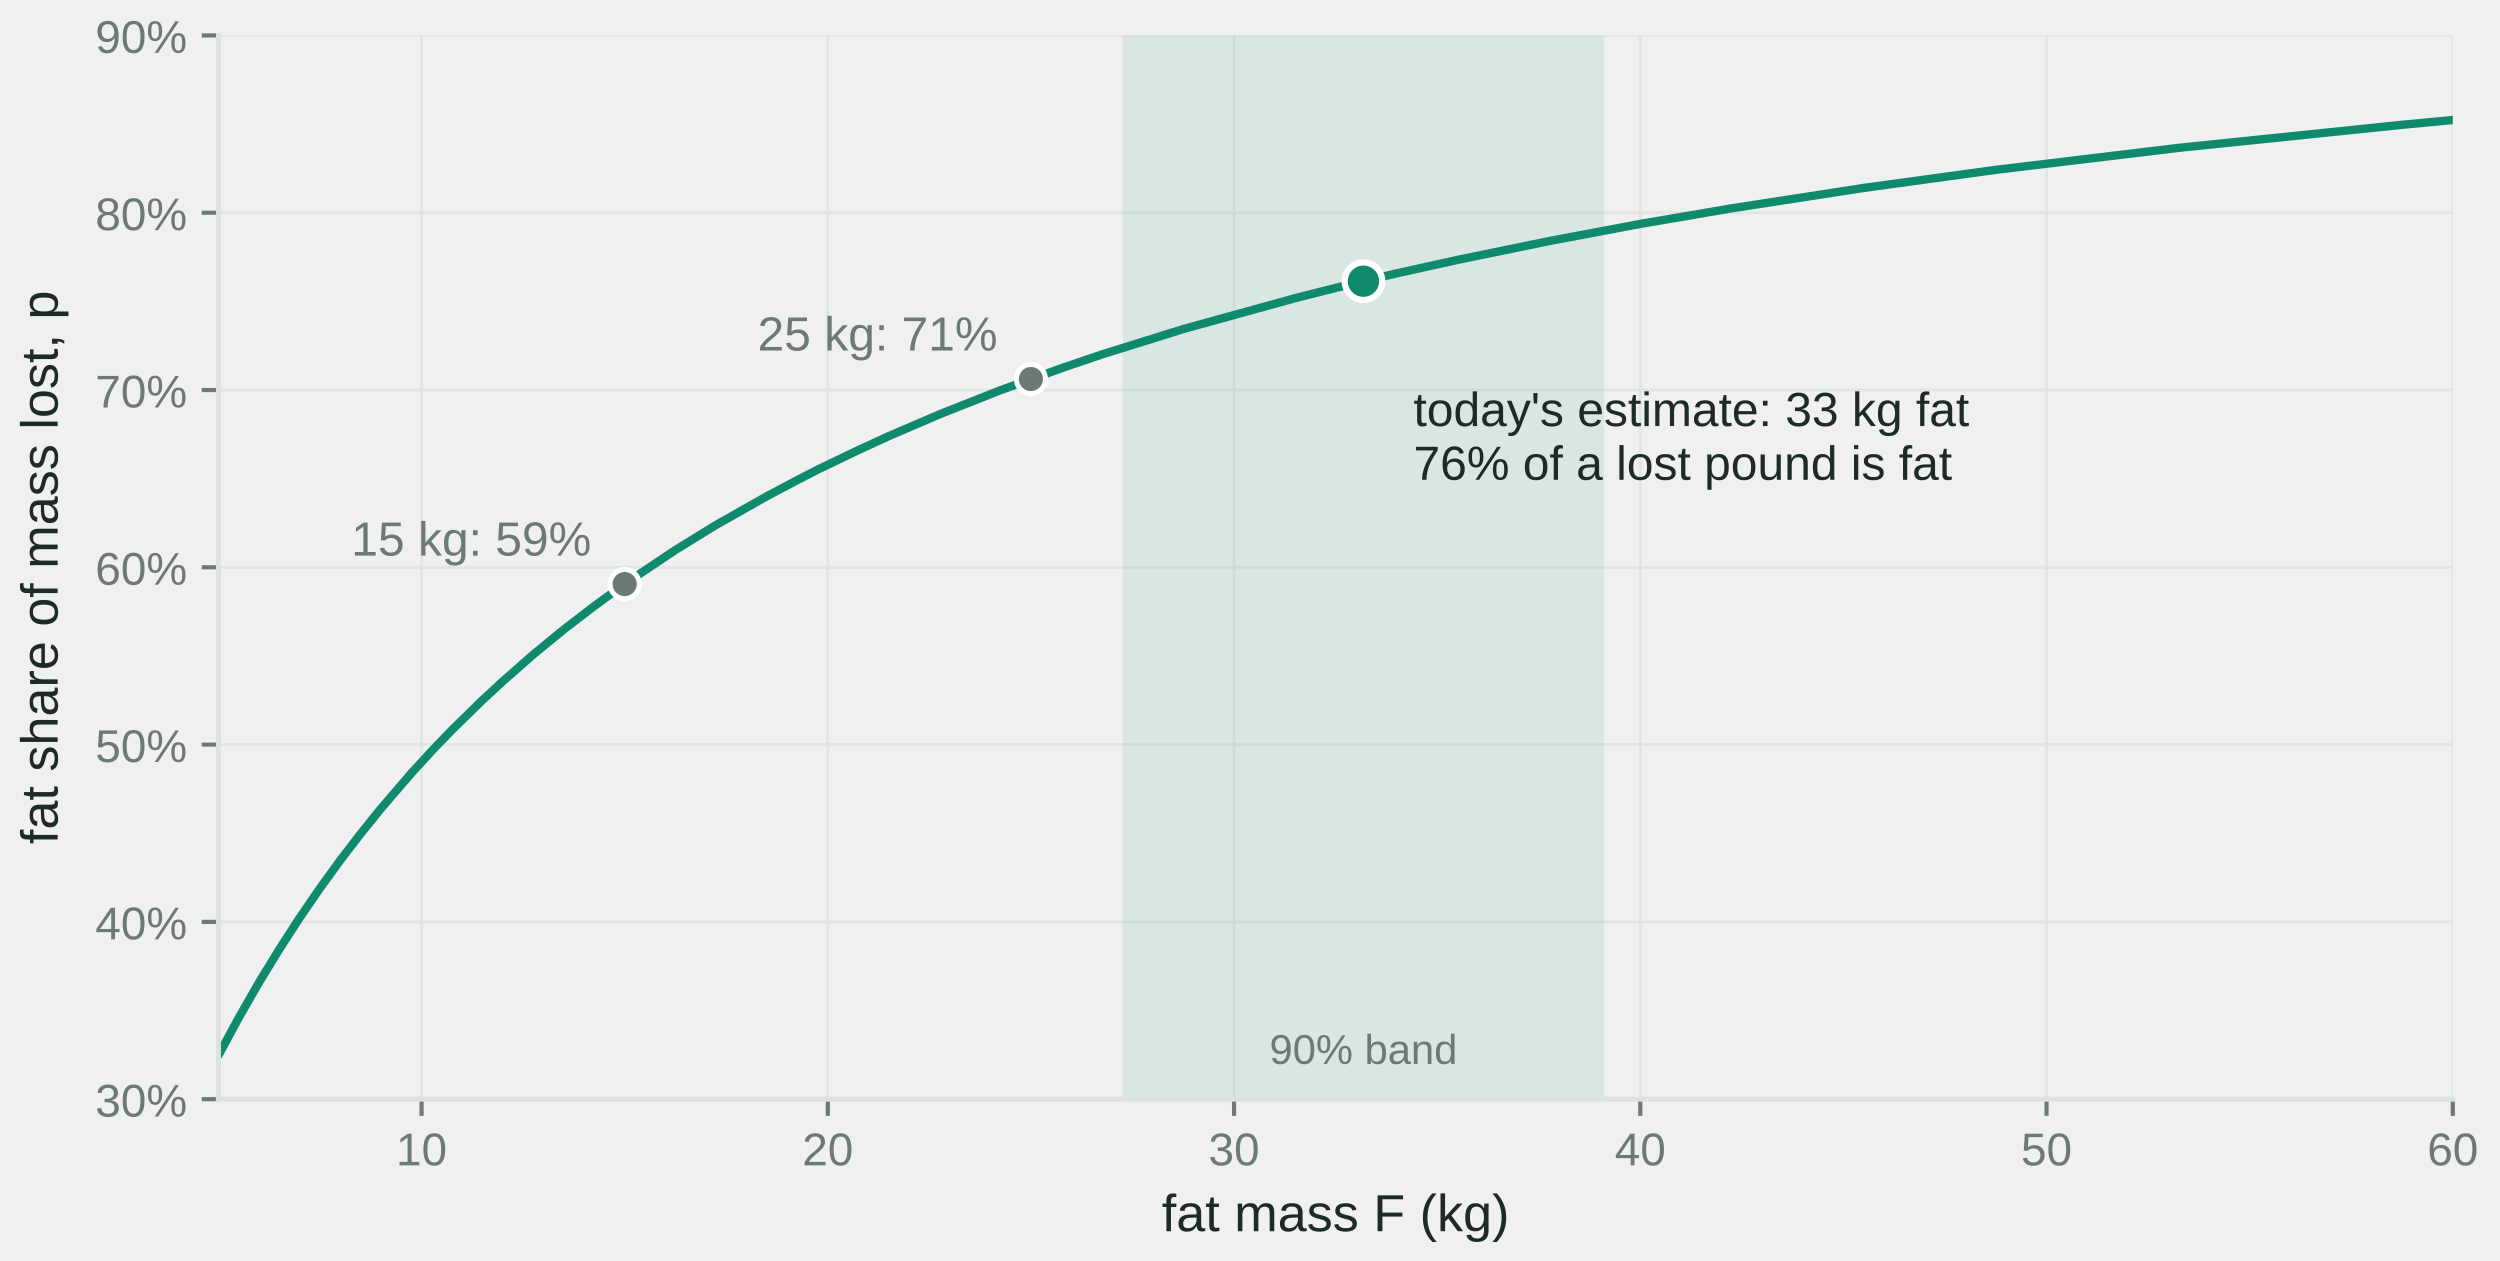
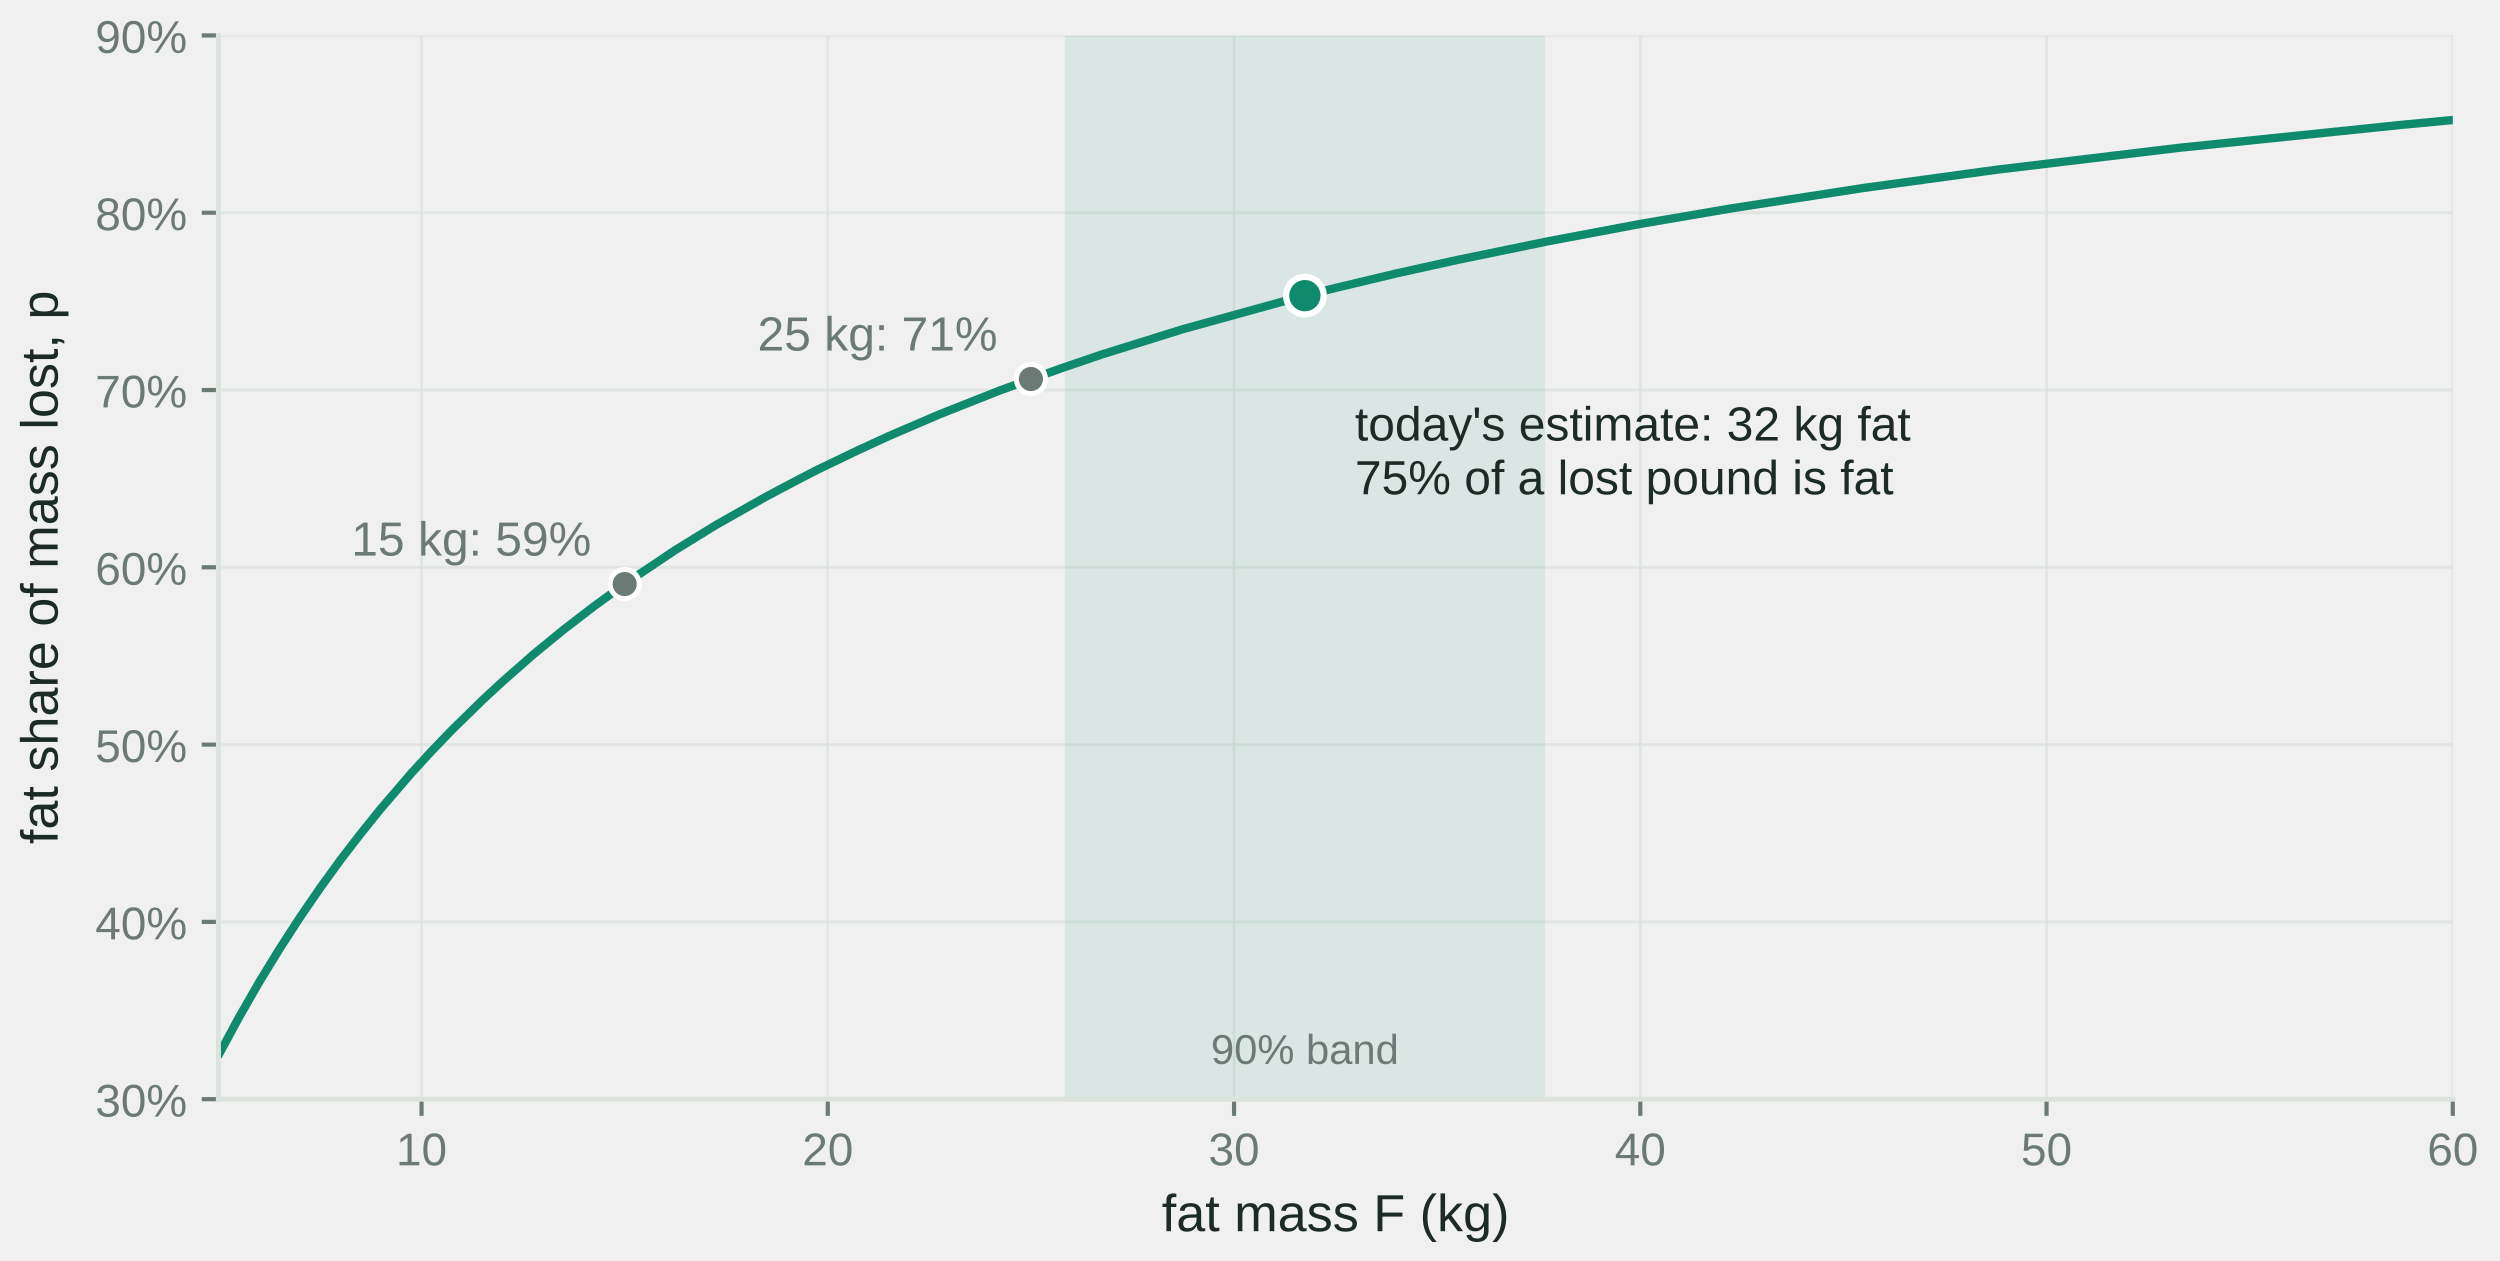
<svg xmlns="http://www.w3.org/2000/svg" xmlns:xlink="http://www.w3.org/1999/xlink" width="599.366pt" height="302.087pt" viewBox="0 0 599.366 302.087" version="1.1">
  <defs>
    <style type="text/css">*{stroke-linejoin: round; stroke-linecap: butt}</style>
  </defs>
  <g id="figure_1">
    <g id="patch_1">
      <path d="M -0 302.087  L 599.366 302.087  L 599.366 0  L -0 0  L -0 302.087  z " style="fill: none" />
    </g>
    <g id="axes_1">
      <g id="patch_2">
        <path d="M 52.367 263.523  L 588.047 263.523  L 588.047 8.499  L 52.367 8.499  L 52.367 263.523  z " style="fill: none" />
      </g>
      <g id="matplotlib.axis_1">
        <g id="xtick_1">
          <g id="line2d_1">
-             <path d="M 101.065 263.523  L 101.065 8.499  " clip-path="url(#pa80a617492)" style="fill: none; stroke: #dce3dd; stroke-opacity: 0.75; stroke-width: 0.7; stroke-linecap: round" />
+             <path d="M 101.065 263.523  L 101.065 8.499  " clip-path="url(#pa713e85502)" style="fill: none; stroke: #dce3dd; stroke-opacity: 0.75; stroke-width: 0.7; stroke-linecap: round" />
          </g>
          <g id="line2d_2">
            <defs>
-               <path id="m59a2781313" d="M 0 0  L 0 4  " style="stroke: #6b7a74" />
+               <path id="mad7d358ca0" d="M 0 0  L 0 4  " style="stroke: #6b7a74" />
            </defs>
            <g>
-               <use xlink:href="#m59a2781313" x="101.065" y="263.523" style="fill: #6b7a74; stroke: #6b7a74" />
+               <use xlink:href="#mad7d358ca0" x="101.065" y="263.523" style="fill: #6b7a74; stroke: #6b7a74" />
            </g>
          </g>
          <g id="text_1">
            <text style="font-size: 11px; font-family: 'Source Sans Pro', 'Source Sans 3', 'Helvetica Neue', 'Arial', 'DejaVu Sans', sans-serif; text-anchor: middle; fill: #6b7a74" x="101.065" y="279.381" transform="rotate(-0 101.0651 279.3814)">10</text>
          </g>
        </g>
        <g id="xtick_2">
          <g id="line2d_3">
-             <path d="M 198.461 263.523  L 198.461 8.499  " clip-path="url(#pa80a617492)" style="fill: none; stroke: #dce3dd; stroke-opacity: 0.75; stroke-width: 0.7; stroke-linecap: round" />
+             <path d="M 198.461 263.523  L 198.461 8.499  " clip-path="url(#pa713e85502)" style="fill: none; stroke: #dce3dd; stroke-opacity: 0.75; stroke-width: 0.7; stroke-linecap: round" />
          </g>
          <g id="line2d_4">
            <g>
-               <use xlink:href="#m59a2781313" x="198.461" y="263.523" style="fill: #6b7a74; stroke: #6b7a74" />
+               <use xlink:href="#mad7d358ca0" x="198.461" y="263.523" style="fill: #6b7a74; stroke: #6b7a74" />
            </g>
          </g>
          <g id="text_2">
            <text style="font-size: 11px; font-family: 'Source Sans Pro', 'Source Sans 3', 'Helvetica Neue', 'Arial', 'DejaVu Sans', sans-serif; text-anchor: middle; fill: #6b7a74" x="198.461" y="279.381" transform="rotate(-0 198.4614 279.3814)">20</text>
          </g>
        </g>
        <g id="xtick_3">
          <g id="line2d_5">
-             <path d="M 295.858 263.523  L 295.858 8.499  " clip-path="url(#pa80a617492)" style="fill: none; stroke: #dce3dd; stroke-opacity: 0.75; stroke-width: 0.7; stroke-linecap: round" />
+             <path d="M 295.858 263.523  L 295.858 8.499  " clip-path="url(#pa713e85502)" style="fill: none; stroke: #dce3dd; stroke-opacity: 0.75; stroke-width: 0.7; stroke-linecap: round" />
          </g>
          <g id="line2d_6">
            <g>
-               <use xlink:href="#m59a2781313" x="295.858" y="263.523" style="fill: #6b7a74; stroke: #6b7a74" />
+               <use xlink:href="#mad7d358ca0" x="295.858" y="263.523" style="fill: #6b7a74; stroke: #6b7a74" />
            </g>
          </g>
          <g id="text_3">
            <text style="font-size: 11px; font-family: 'Source Sans Pro', 'Source Sans 3', 'Helvetica Neue', 'Arial', 'DejaVu Sans', sans-serif; text-anchor: middle; fill: #6b7a74" x="295.858" y="279.381" transform="rotate(-0 295.8578 279.3814)">30</text>
          </g>
        </g>
        <g id="xtick_4">
          <g id="line2d_7">
-             <path d="M 393.254 263.523  L 393.254 8.499  " clip-path="url(#pa80a617492)" style="fill: none; stroke: #dce3dd; stroke-opacity: 0.75; stroke-width: 0.7; stroke-linecap: round" />
+             <path d="M 393.254 263.523  L 393.254 8.499  " clip-path="url(#pa713e85502)" style="fill: none; stroke: #dce3dd; stroke-opacity: 0.75; stroke-width: 0.7; stroke-linecap: round" />
          </g>
          <g id="line2d_8">
            <g>
-               <use xlink:href="#m59a2781313" x="393.254" y="263.523" style="fill: #6b7a74; stroke: #6b7a74" />
+               <use xlink:href="#mad7d358ca0" x="393.254" y="263.523" style="fill: #6b7a74; stroke: #6b7a74" />
            </g>
          </g>
          <g id="text_4">
            <text style="font-size: 11px; font-family: 'Source Sans Pro', 'Source Sans 3', 'Helvetica Neue', 'Arial', 'DejaVu Sans', sans-serif; text-anchor: middle; fill: #6b7a74" x="393.254" y="279.381" transform="rotate(-0 393.2541 279.3814)">40</text>
          </g>
        </g>
        <g id="xtick_5">
          <g id="line2d_9">
-             <path d="M 490.651 263.523  L 490.651 8.499  " clip-path="url(#pa80a617492)" style="fill: none; stroke: #dce3dd; stroke-opacity: 0.75; stroke-width: 0.7; stroke-linecap: round" />
+             <path d="M 490.651 263.523  L 490.651 8.499  " clip-path="url(#pa713e85502)" style="fill: none; stroke: #dce3dd; stroke-opacity: 0.75; stroke-width: 0.7; stroke-linecap: round" />
          </g>
          <g id="line2d_10">
            <g>
-               <use xlink:href="#m59a2781313" x="490.651" y="263.523" style="fill: #6b7a74; stroke: #6b7a74" />
+               <use xlink:href="#mad7d358ca0" x="490.651" y="263.523" style="fill: #6b7a74; stroke: #6b7a74" />
            </g>
          </g>
          <g id="text_5">
            <text style="font-size: 11px; font-family: 'Source Sans Pro', 'Source Sans 3', 'Helvetica Neue', 'Arial', 'DejaVu Sans', sans-serif; text-anchor: middle; fill: #6b7a74" x="490.651" y="279.381" transform="rotate(-0 490.6505 279.3814)">50</text>
          </g>
        </g>
        <g id="xtick_6">
          <g id="line2d_11">
-             <path d="M 588.047 263.523  L 588.047 8.499  " clip-path="url(#pa80a617492)" style="fill: none; stroke: #dce3dd; stroke-opacity: 0.75; stroke-width: 0.7; stroke-linecap: round" />
+             <path d="M 588.047 263.523  L 588.047 8.499  " clip-path="url(#pa713e85502)" style="fill: none; stroke: #dce3dd; stroke-opacity: 0.75; stroke-width: 0.7; stroke-linecap: round" />
          </g>
          <g id="line2d_12">
            <g>
-               <use xlink:href="#m59a2781313" x="588.047" y="263.523" style="fill: #6b7a74; stroke: #6b7a74" />
+               <use xlink:href="#mad7d358ca0" x="588.047" y="263.523" style="fill: #6b7a74; stroke: #6b7a74" />
            </g>
          </g>
          <g id="text_6">
            <text style="font-size: 11px; font-family: 'Source Sans Pro', 'Source Sans 3', 'Helvetica Neue', 'Arial', 'DejaVu Sans', sans-serif; text-anchor: middle; fill: #6b7a74" x="588.047" y="279.381" transform="rotate(-0 588.0469 279.3814)">60</text>
          </g>
        </g>
        <g id="text_7">
          <text style="font-size: 12.5px; font-family: 'Source Sans Pro', 'Source Sans 3', 'Helvetica Neue', 'Arial', 'DejaVu Sans', sans-serif; text-anchor: middle; fill: #1c2b26" x="320.207" y="295.167" transform="rotate(-0 320.2069 295.1671)">fat mass F (kg)</text>
        </g>
      </g>
      <g id="matplotlib.axis_2">
        <g id="ytick_1">
          <g id="line2d_13">
-             <path d="M 52.367 263.523  L 588.047 263.523  " clip-path="url(#pa80a617492)" style="fill: none; stroke: #dce3dd; stroke-opacity: 0.75; stroke-width: 0.7; stroke-linecap: round" />
+             <path d="M 52.367 263.523  L 588.047 263.523  " clip-path="url(#pa713e85502)" style="fill: none; stroke: #dce3dd; stroke-opacity: 0.75; stroke-width: 0.7; stroke-linecap: round" />
          </g>
          <g id="line2d_14">
            <defs>
-               <path id="m598ab1e61d" d="M 0 0  L -4 0  " style="stroke: #6b7a74" />
+               <path id="m2108207c31" d="M 0 0  L -4 0  " style="stroke: #6b7a74" />
            </defs>
            <g>
-               <use xlink:href="#m598ab1e61d" x="52.367" y="263.523" style="fill: #6b7a74; stroke: #6b7a74" />
+               <use xlink:href="#m2108207c31" x="52.367" y="263.523" style="fill: #6b7a74; stroke: #6b7a74" />
            </g>
          </g>
          <g id="text_8">
            <text style="font-size: 11px; font-family: 'Source Sans Pro', 'Source Sans 3', 'Helvetica Neue', 'Arial', 'DejaVu Sans', sans-serif; text-anchor: end; fill: #6b7a74" x="44.867" y="267.702" transform="rotate(-0 44.86688 267.7023)">30%</text>
          </g>
        </g>
        <g id="ytick_2">
          <g id="line2d_15">
-             <path d="M 52.367 221.019  L 588.047 221.019  " clip-path="url(#pa80a617492)" style="fill: none; stroke: #dce3dd; stroke-opacity: 0.75; stroke-width: 0.7; stroke-linecap: round" />
+             <path d="M 52.367 221.019  L 588.047 221.019  " clip-path="url(#pa713e85502)" style="fill: none; stroke: #dce3dd; stroke-opacity: 0.75; stroke-width: 0.7; stroke-linecap: round" />
          </g>
          <g id="line2d_16">
            <g>
-               <use xlink:href="#m598ab1e61d" x="52.367" y="221.019" style="fill: #6b7a74; stroke: #6b7a74" />
+               <use xlink:href="#m2108207c31" x="52.367" y="221.019" style="fill: #6b7a74; stroke: #6b7a74" />
            </g>
          </g>
          <g id="text_9">
            <text style="font-size: 11px; font-family: 'Source Sans Pro', 'Source Sans 3', 'Helvetica Neue', 'Arial', 'DejaVu Sans', sans-serif; text-anchor: end; fill: #6b7a74" x="44.867" y="225.198" transform="rotate(-0 44.86688 225.1983)">40%</text>
          </g>
        </g>
        <g id="ytick_3">
          <g id="line2d_17">
-             <path d="M 52.367 178.515  L 588.047 178.515  " clip-path="url(#pa80a617492)" style="fill: none; stroke: #dce3dd; stroke-opacity: 0.75; stroke-width: 0.7; stroke-linecap: round" />
+             <path d="M 52.367 178.515  L 588.047 178.515  " clip-path="url(#pa713e85502)" style="fill: none; stroke: #dce3dd; stroke-opacity: 0.75; stroke-width: 0.7; stroke-linecap: round" />
          </g>
          <g id="line2d_18">
            <g>
-               <use xlink:href="#m598ab1e61d" x="52.367" y="178.515" style="fill: #6b7a74; stroke: #6b7a74" />
+               <use xlink:href="#m2108207c31" x="52.367" y="178.515" style="fill: #6b7a74; stroke: #6b7a74" />
            </g>
          </g>
          <g id="text_10">
            <text style="font-size: 11px; font-family: 'Source Sans Pro', 'Source Sans 3', 'Helvetica Neue', 'Arial', 'DejaVu Sans', sans-serif; text-anchor: end; fill: #6b7a74" x="44.867" y="182.694" transform="rotate(-0 44.86688 182.6943)">50%</text>
          </g>
        </g>
        <g id="ytick_4">
          <g id="line2d_19">
-             <path d="M 52.367 136.011  L 588.047 136.011  " clip-path="url(#pa80a617492)" style="fill: none; stroke: #dce3dd; stroke-opacity: 0.75; stroke-width: 0.7; stroke-linecap: round" />
+             <path d="M 52.367 136.011  L 588.047 136.011  " clip-path="url(#pa713e85502)" style="fill: none; stroke: #dce3dd; stroke-opacity: 0.75; stroke-width: 0.7; stroke-linecap: round" />
          </g>
          <g id="line2d_20">
            <g>
-               <use xlink:href="#m598ab1e61d" x="52.367" y="136.011" style="fill: #6b7a74; stroke: #6b7a74" />
+               <use xlink:href="#m2108207c31" x="52.367" y="136.011" style="fill: #6b7a74; stroke: #6b7a74" />
            </g>
          </g>
          <g id="text_11">
            <text style="font-size: 11px; font-family: 'Source Sans Pro', 'Source Sans 3', 'Helvetica Neue', 'Arial', 'DejaVu Sans', sans-serif; text-anchor: end; fill: #6b7a74" x="44.867" y="140.19" transform="rotate(-0 44.86688 140.1903)">60%</text>
          </g>
        </g>
        <g id="ytick_5">
          <g id="line2d_21">
-             <path d="M 52.367 93.507  L 588.047 93.507  " clip-path="url(#pa80a617492)" style="fill: none; stroke: #dce3dd; stroke-opacity: 0.75; stroke-width: 0.7; stroke-linecap: round" />
+             <path d="M 52.367 93.507  L 588.047 93.507  " clip-path="url(#pa713e85502)" style="fill: none; stroke: #dce3dd; stroke-opacity: 0.75; stroke-width: 0.7; stroke-linecap: round" />
          </g>
          <g id="line2d_22">
            <g>
-               <use xlink:href="#m598ab1e61d" x="52.367" y="93.507" style="fill: #6b7a74; stroke: #6b7a74" />
+               <use xlink:href="#m2108207c31" x="52.367" y="93.507" style="fill: #6b7a74; stroke: #6b7a74" />
            </g>
          </g>
          <g id="text_12">
            <text style="font-size: 11px; font-family: 'Source Sans Pro', 'Source Sans 3', 'Helvetica Neue', 'Arial', 'DejaVu Sans', sans-serif; text-anchor: end; fill: #6b7a74" x="44.867" y="97.686" transform="rotate(-0 44.86688 97.68628)">70%</text>
          </g>
        </g>
        <g id="ytick_6">
          <g id="line2d_23">
-             <path d="M 52.367 51.003  L 588.047 51.003  " clip-path="url(#pa80a617492)" style="fill: none; stroke: #dce3dd; stroke-opacity: 0.75; stroke-width: 0.7; stroke-linecap: round" />
+             <path d="M 52.367 51.003  L 588.047 51.003  " clip-path="url(#pa713e85502)" style="fill: none; stroke: #dce3dd; stroke-opacity: 0.75; stroke-width: 0.7; stroke-linecap: round" />
          </g>
          <g id="line2d_24">
            <g>
-               <use xlink:href="#m598ab1e61d" x="52.367" y="51.003" style="fill: #6b7a74; stroke: #6b7a74" />
+               <use xlink:href="#m2108207c31" x="52.367" y="51.003" style="fill: #6b7a74; stroke: #6b7a74" />
            </g>
          </g>
          <g id="text_13">
            <text style="font-size: 11px; font-family: 'Source Sans Pro', 'Source Sans 3', 'Helvetica Neue', 'Arial', 'DejaVu Sans', sans-serif; text-anchor: end; fill: #6b7a74" x="44.867" y="55.182" transform="rotate(-0 44.86688 55.18228)">80%</text>
          </g>
        </g>
        <g id="ytick_7">
          <g id="line2d_25">
-             <path d="M 52.367 8.499  L 588.047 8.499  " clip-path="url(#pa80a617492)" style="fill: none; stroke: #dce3dd; stroke-opacity: 0.75; stroke-width: 0.7; stroke-linecap: round" />
+             <path d="M 52.367 8.499  L 588.047 8.499  " clip-path="url(#pa713e85502)" style="fill: none; stroke: #dce3dd; stroke-opacity: 0.75; stroke-width: 0.7; stroke-linecap: round" />
          </g>
          <g id="line2d_26">
            <g>
-               <use xlink:href="#m598ab1e61d" x="52.367" y="8.499" style="fill: #6b7a74; stroke: #6b7a74" />
+               <use xlink:href="#m2108207c31" x="52.367" y="8.499" style="fill: #6b7a74; stroke: #6b7a74" />
            </g>
          </g>
          <g id="text_14">
            <text style="font-size: 11px; font-family: 'Source Sans Pro', 'Source Sans 3', 'Helvetica Neue', 'Arial', 'DejaVu Sans', sans-serif; text-anchor: end; fill: #6b7a74" x="44.867" y="12.678" transform="rotate(-0 44.86688 12.67828)">90%</text>
          </g>
        </g>
        <g id="text_15">
          <text style="font-size: 12.5px; font-family: 'Source Sans Pro', 'Source Sans 3', 'Helvetica Neue', 'Arial', 'DejaVu Sans', sans-serif; text-anchor: middle; fill: #1c2b26" x="13.818" y="136.011" transform="rotate(-90 13.81805 136.0111)">fat share of mass lost, p</text>
        </g>
      </g>
      <g id="patch_3">
-         <path d="M 269.152 263.523  L 384.605 263.523  L 384.605 8.499  L 269.152 8.499  z " clip-path="url(#pa80a617492)" style="fill: #0f8a6c; opacity: 0.1" />
+         <path d="M 255.294 263.523  L 370.394 263.523  L 370.394 8.499  L 255.294 8.499  z " clip-path="url(#pa713e85502)" style="fill: #0f8a6c; opacity: 0.1" />
      </g>
      <g id="line2d_27">
-         <path d="M 52.367 253.025  L 57.237 244.014  L 62.107 235.513  L 66.976 227.565  L 71.846 220.042  L 76.716 212.943  L 81.586 206.228  L 86.456 199.895  L 91.325 193.859  L 98.63 185.358  L 103.5 180.045  L 108.37 174.987  L 115.675 167.847  L 120.544 163.341  L 127.849 156.923  L 135.154 150.93  L 142.459 145.32  L 149.763 140.007  L 161.938 131.846  L 171.677 125.853  L 183.852 118.967  L 191.157 115.099  L 196.027 112.591  L 205.766 107.916  L 213.071 104.558  L 225.245 99.33  L 239.855 93.55  L 254.464 88.279  L 264.204 84.964  L 283.683 78.886  L 310.467 71.49  L 320.207 69.025  L 334.816 65.54  L 349.426 62.309  L 371.34 57.804  L 393.254 53.681  L 415.168 49.941  L 446.822 45.053  L 478.476 40.717  L 522.304 35.447  L 575.872 29.921  L 588.047 28.774  L 588.047 28.774  " clip-path="url(#pa80a617492)" style="fill: none; stroke: #0f8a6c; stroke-width: 2; stroke-linecap: round" />
+         <path d="M 52.367 253.025  L 57.237 244.014  L 62.107 235.513  L 66.976 227.565  L 71.846 220.042  L 76.716 212.943  L 81.586 206.228  L 86.456 199.895  L 91.325 193.859  L 98.63 185.358  L 103.5 180.045  L 108.37 174.987  L 115.675 167.847  L 120.544 163.341  L 127.849 156.923  L 135.154 150.93  L 142.459 145.32  L 149.763 140.007  L 161.938 131.846  L 171.677 125.853  L 183.852 118.967  L 191.157 115.099  L 196.027 112.591  L 205.766 107.916  L 213.071 104.558  L 225.245 99.33  L 239.855 93.55  L 254.464 88.279  L 264.204 84.964  L 283.683 78.886  L 310.467 71.49  L 320.207 69.025  L 334.816 65.54  L 349.426 62.309  L 371.34 57.804  L 393.254 53.681  L 415.168 49.941  L 446.822 45.053  L 478.476 40.717  L 522.304 35.447  L 575.872 29.921  L 588.047 28.774  L 588.047 28.774  " clip-path="url(#pa713e85502)" style="fill: none; stroke: #0f8a6c; stroke-width: 2; stroke-linecap: round" />
      </g>
      <g id="patch_4">
        <path d="M 52.367 263.523  L 52.367 8.499  " style="fill: none; stroke: #dce3dd; stroke-width: 1.2; stroke-linejoin: miter; stroke-linecap: square" />
      </g>
      <g id="patch_5">
        <path d="M 52.367 263.523  L 588.047 263.523  " style="fill: none; stroke: #dce3dd; stroke-width: 1.2; stroke-linejoin: miter; stroke-linecap: square" />
      </g>
      <g id="text_16">
-         <text style="font-size: 11.5px; font-family: 'Source Sans Pro', 'Source Sans 3', 'Helvetica Neue', 'Arial', 'DejaVu Sans', sans-serif; fill: #1c2b26" transform="translate(338.8785 102.1539)">today's estimate: 33 kg fat</text>
-         <text style="font-size: 11.5px; font-family: 'Source Sans Pro', 'Source Sans 3', 'Helvetica Neue', 'Arial', 'DejaVu Sans', sans-serif; fill: #1c2b26" transform="translate(338.8785 115.0314)">76% of a lost pound is fat</text>
+         <text style="font-size: 11.5px; font-family: 'Source Sans Pro', 'Source Sans 3', 'Helvetica Neue', 'Arial', 'DejaVu Sans', sans-serif; fill: #1c2b26" transform="translate(324.8437 105.6217)">today's estimate: 32 kg fat</text>
+         <text style="font-size: 11.5px; font-family: 'Source Sans Pro', 'Source Sans 3', 'Helvetica Neue', 'Arial', 'DejaVu Sans', sans-serif; fill: #1c2b26" transform="translate(324.8437 118.4992)">75% of a lost pound is fat</text>
      </g>
      <g id="text_17">
        <text style="font-size: 11.5px; font-family: 'Source Sans Pro', 'Source Sans 3', 'Helvetica Neue', 'Arial', 'DejaVu Sans', sans-serif; text-anchor: end; fill: #6b7a74" x="141.763" y="133.201" transform="rotate(-0 141.7632 133.2005)">15 kg: 59%</text>
      </g>
      <g id="text_18">
        <text style="font-size: 11.5px; font-family: 'Source Sans Pro', 'Source Sans 3', 'Helvetica Neue', 'Arial', 'DejaVu Sans', sans-serif; text-anchor: end; fill: #6b7a74" x="239.16" y="84.039" transform="rotate(-0 239.1596 84.03893)">25 kg: 71%</text>
      </g>
      <g id="text_19">
-         <text style="font-size: 10px; font-family: 'Source Sans Pro', 'Source Sans 3', 'Helvetica Neue', 'Arial', 'DejaVu Sans', sans-serif; text-anchor: middle; fill: #6b7a74" x="326.879" y="255.068" transform="rotate(-0 326.8785 255.0679)">90% band</text>
+         <text style="font-size: 10px; font-family: 'Source Sans Pro', 'Source Sans 3', 'Helvetica Neue', 'Arial', 'DejaVu Sans', sans-serif; text-anchor: middle; fill: #6b7a74" x="312.844" y="255.068" transform="rotate(-0 312.8437 255.0679)">90% band</text>
      </g>
      <g id="line2d_28">
        <defs>
-           <path id="m9f71c0f9a7" d="M 0 4.5  C 1.193 4.5 2.338 4.026 3.182 3.182  C 4.026 2.338 4.5 1.193 4.5 0  C 4.5 -1.193 4.026 -2.338 3.182 -3.182  C 2.338 -4.026 1.193 -4.5 0 -4.5  C -1.193 -4.5 -2.338 -4.026 -3.182 -3.182  C -4.026 -2.338 -4.5 -1.193 -4.5 0  C -4.5 1.193 -4.026 2.338 -3.182 3.182  C -2.338 4.026 -1.193 4.5 0 4.5  z " style="stroke: #ffffff; stroke-width: 1.5" />
+           <path id="m19bc098bf4" d="M 0 4.5  C 1.193 4.5 2.338 4.026 3.182 3.182  C 4.026 2.338 4.5 1.193 4.5 0  C 4.5 -1.193 4.026 -2.338 3.182 -3.182  C 2.338 -4.026 1.193 -4.5 0 -4.5  C -1.193 -4.5 -2.338 -4.026 -3.182 -3.182  C -4.026 -2.338 -4.5 -1.193 -4.5 0  C -4.5 1.193 -4.026 2.338 -3.182 3.182  C -2.338 4.026 -1.193 4.5 0 4.5  z " style="stroke: #ffffff; stroke-width: 1.5" />
        </defs>
-         <g clip-path="url(#pa80a617492)">
-           <use xlink:href="#m9f71c0f9a7" x="326.879" y="67.416" style="fill: #0f8a6c; stroke: #ffffff; stroke-width: 1.5" />
+         <g clip-path="url(#pa713e85502)">
+           <use xlink:href="#m19bc098bf4" x="312.844" y="70.884" style="fill: #0f8a6c; stroke: #ffffff; stroke-width: 1.5" />
        </g>
      </g>
      <g id="line2d_29">
        <defs>
-           <path id="mfc88ea48c5" d="M 0 3.5  C 0.928 3.5 1.819 3.131 2.475 2.475  C 3.131 1.819 3.5 0.928 3.5 0  C 3.5 -0.928 3.131 -1.819 2.475 -2.475  C 1.819 -3.131 0.928 -3.5 0 -3.5  C -0.928 -3.5 -1.819 -3.131 -2.475 -2.475  C -3.131 -1.819 -3.5 -0.928 -3.5 0  C -3.5 0.928 -3.131 1.819 -2.475 2.475  C -1.819 3.131 -0.928 3.5 0 3.5  z " style="stroke: #ffffff; stroke-width: 1.2" />
+           <path id="mee152716a3" d="M 0 3.5  C 0.928 3.5 1.819 3.131 2.475 2.475  C 3.131 1.819 3.5 0.928 3.5 0  C 3.5 -0.928 3.131 -1.819 2.475 -2.475  C 1.819 -3.131 0.928 -3.5 0 -3.5  C -0.928 -3.5 -1.819 -3.131 -2.475 -2.475  C -3.131 -1.819 -3.5 -0.928 -3.5 0  C -3.5 0.928 -3.131 1.819 -2.475 2.475  C -1.819 3.131 -0.928 3.5 0 3.5  z " style="stroke: #ffffff; stroke-width: 1.2" />
        </defs>
-         <g clip-path="url(#pa80a617492)">
-           <use xlink:href="#mfc88ea48c5" x="149.763" y="140.027" style="fill: #6b7a74; stroke: #ffffff; stroke-width: 1.2" />
+         <g clip-path="url(#pa713e85502)">
+           <use xlink:href="#mee152716a3" x="149.763" y="140.027" style="fill: #6b7a74; stroke: #ffffff; stroke-width: 1.2" />
        </g>
      </g>
      <g id="line2d_30">
-         <g clip-path="url(#pa80a617492)">
-           <use xlink:href="#mfc88ea48c5" x="247.16" y="90.866" style="fill: #6b7a74; stroke: #ffffff; stroke-width: 1.2" />
+         <g clip-path="url(#pa713e85502)">
+           <use xlink:href="#mee152716a3" x="247.16" y="90.866" style="fill: #6b7a74; stroke: #ffffff; stroke-width: 1.2" />
        </g>
      </g>
    </g>
  </g>
  <defs>
-     <clipPath id="pa80a617492">
+     <clipPath id="pa713e85502">
      <rect x="52.367" y="8.499" width="535.68" height="255.024" />
    </clipPath>
  </defs>
</svg>
